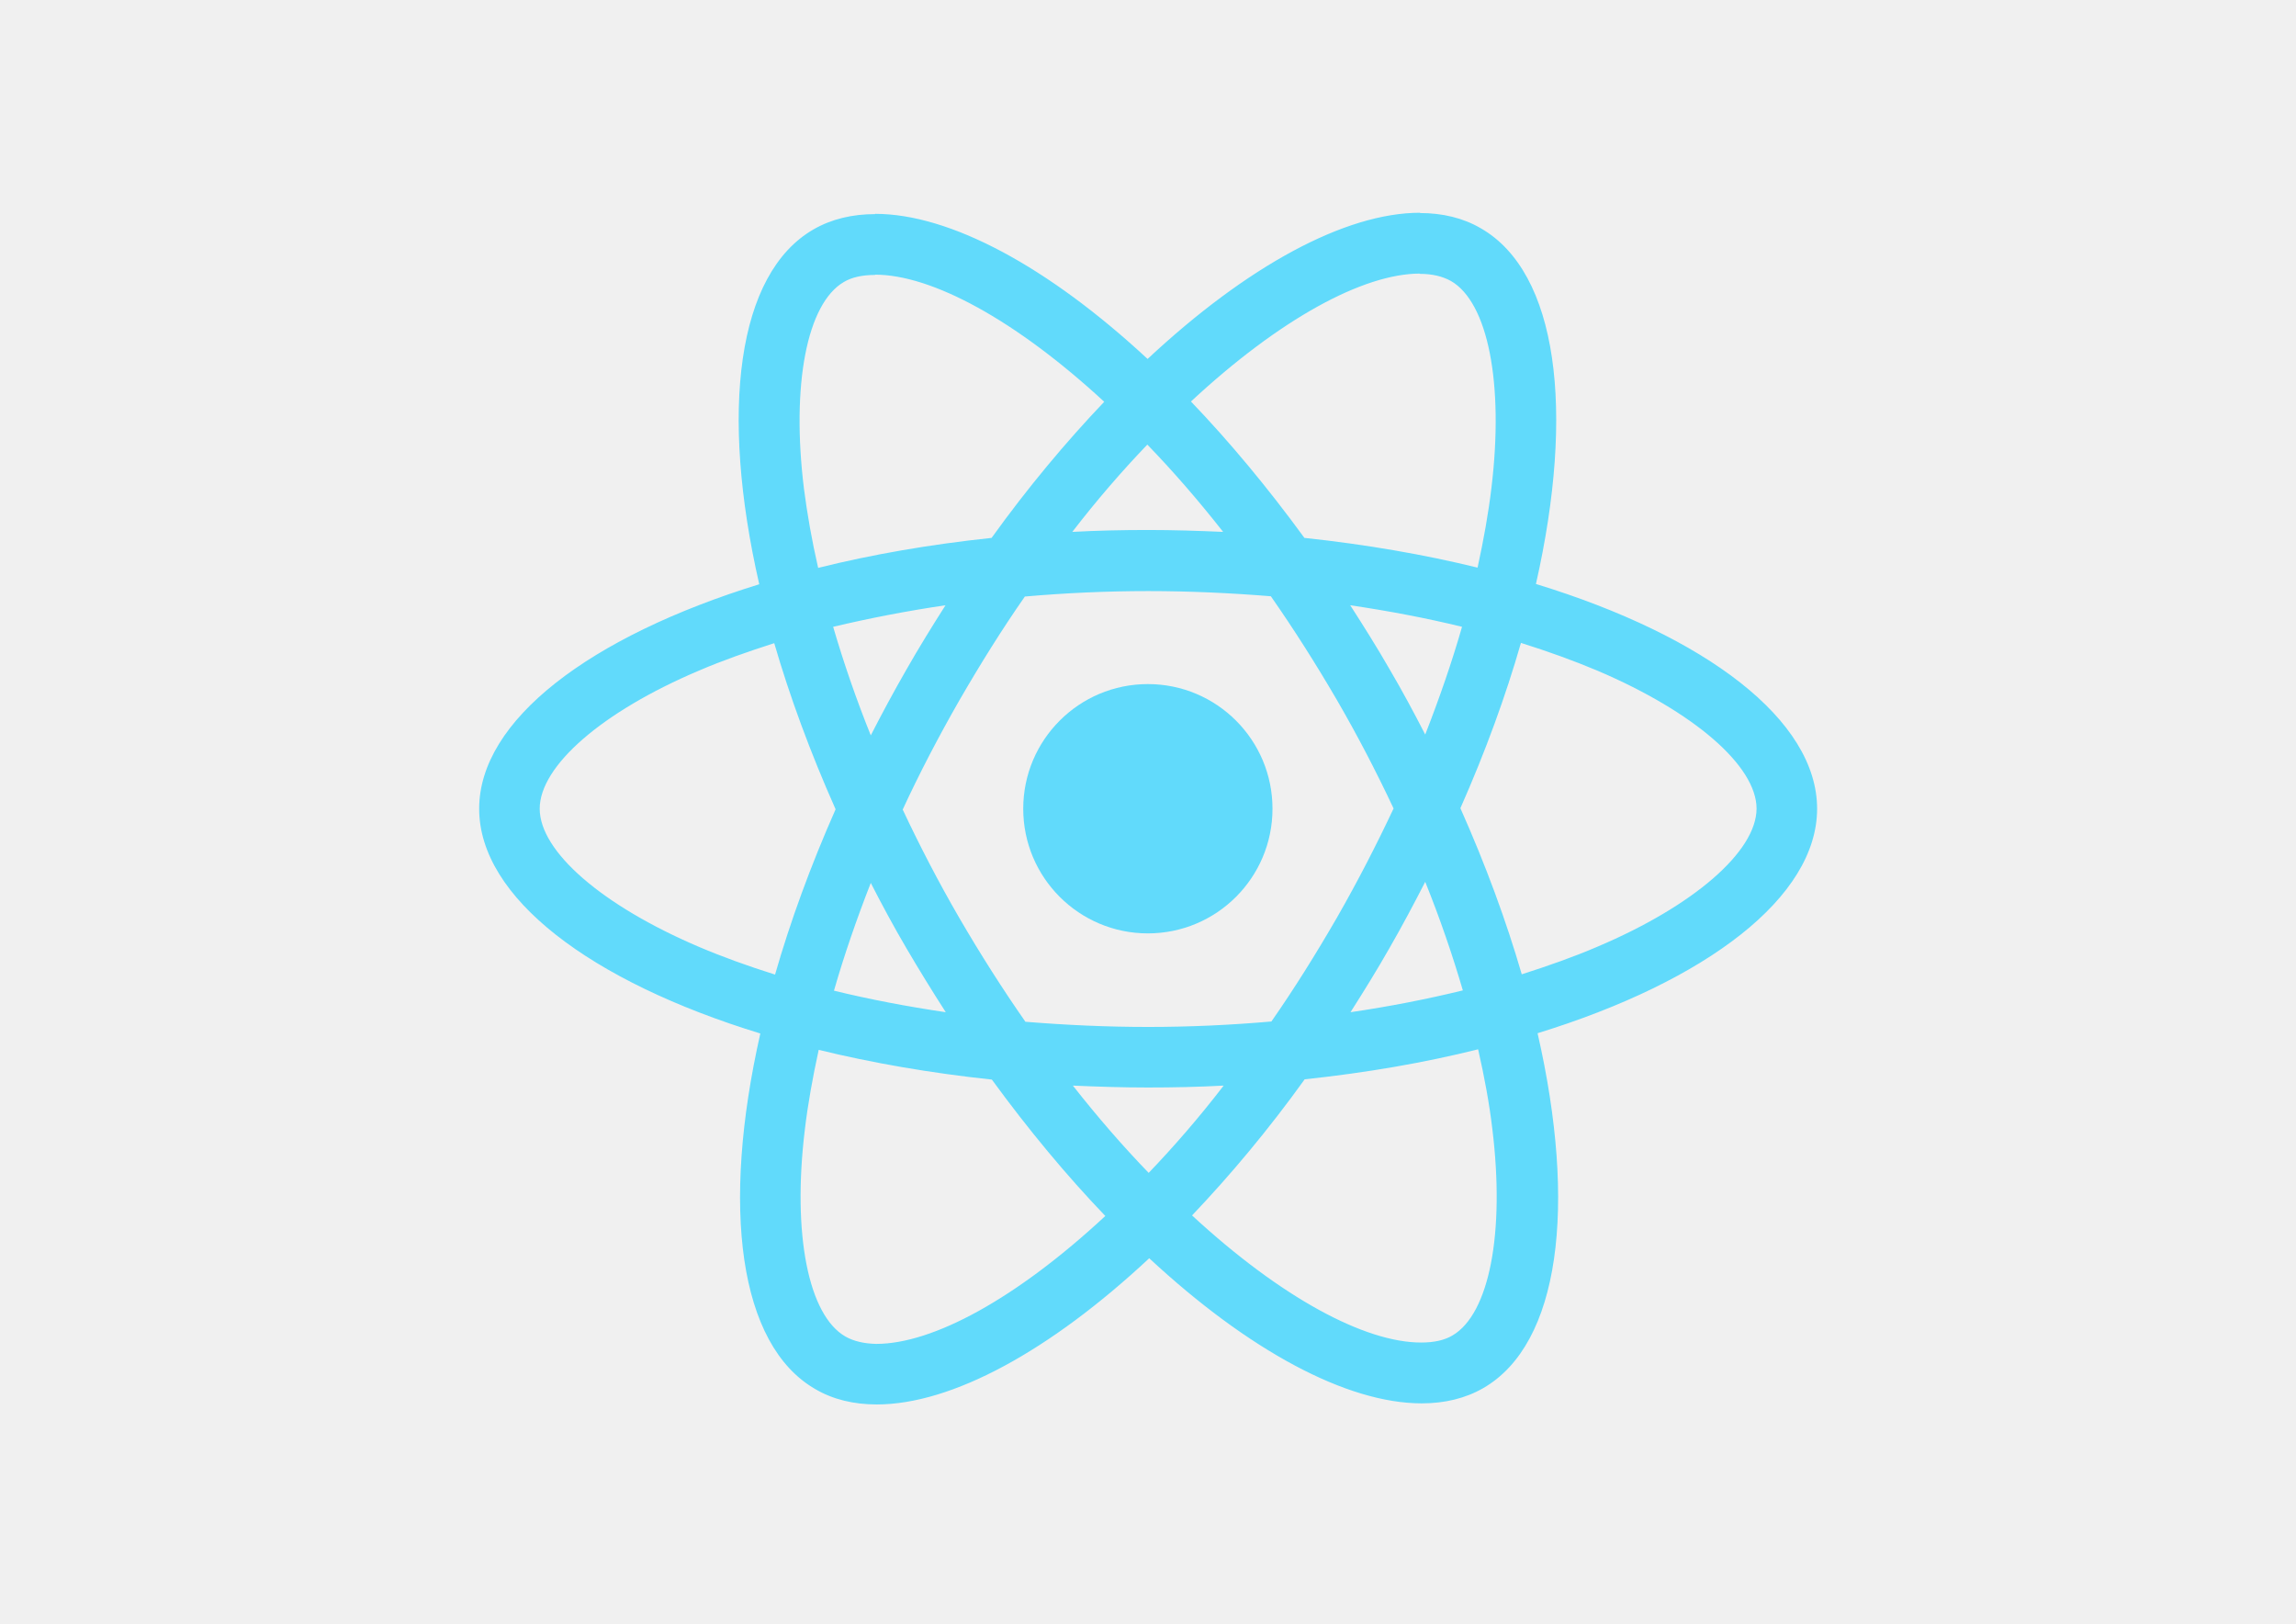
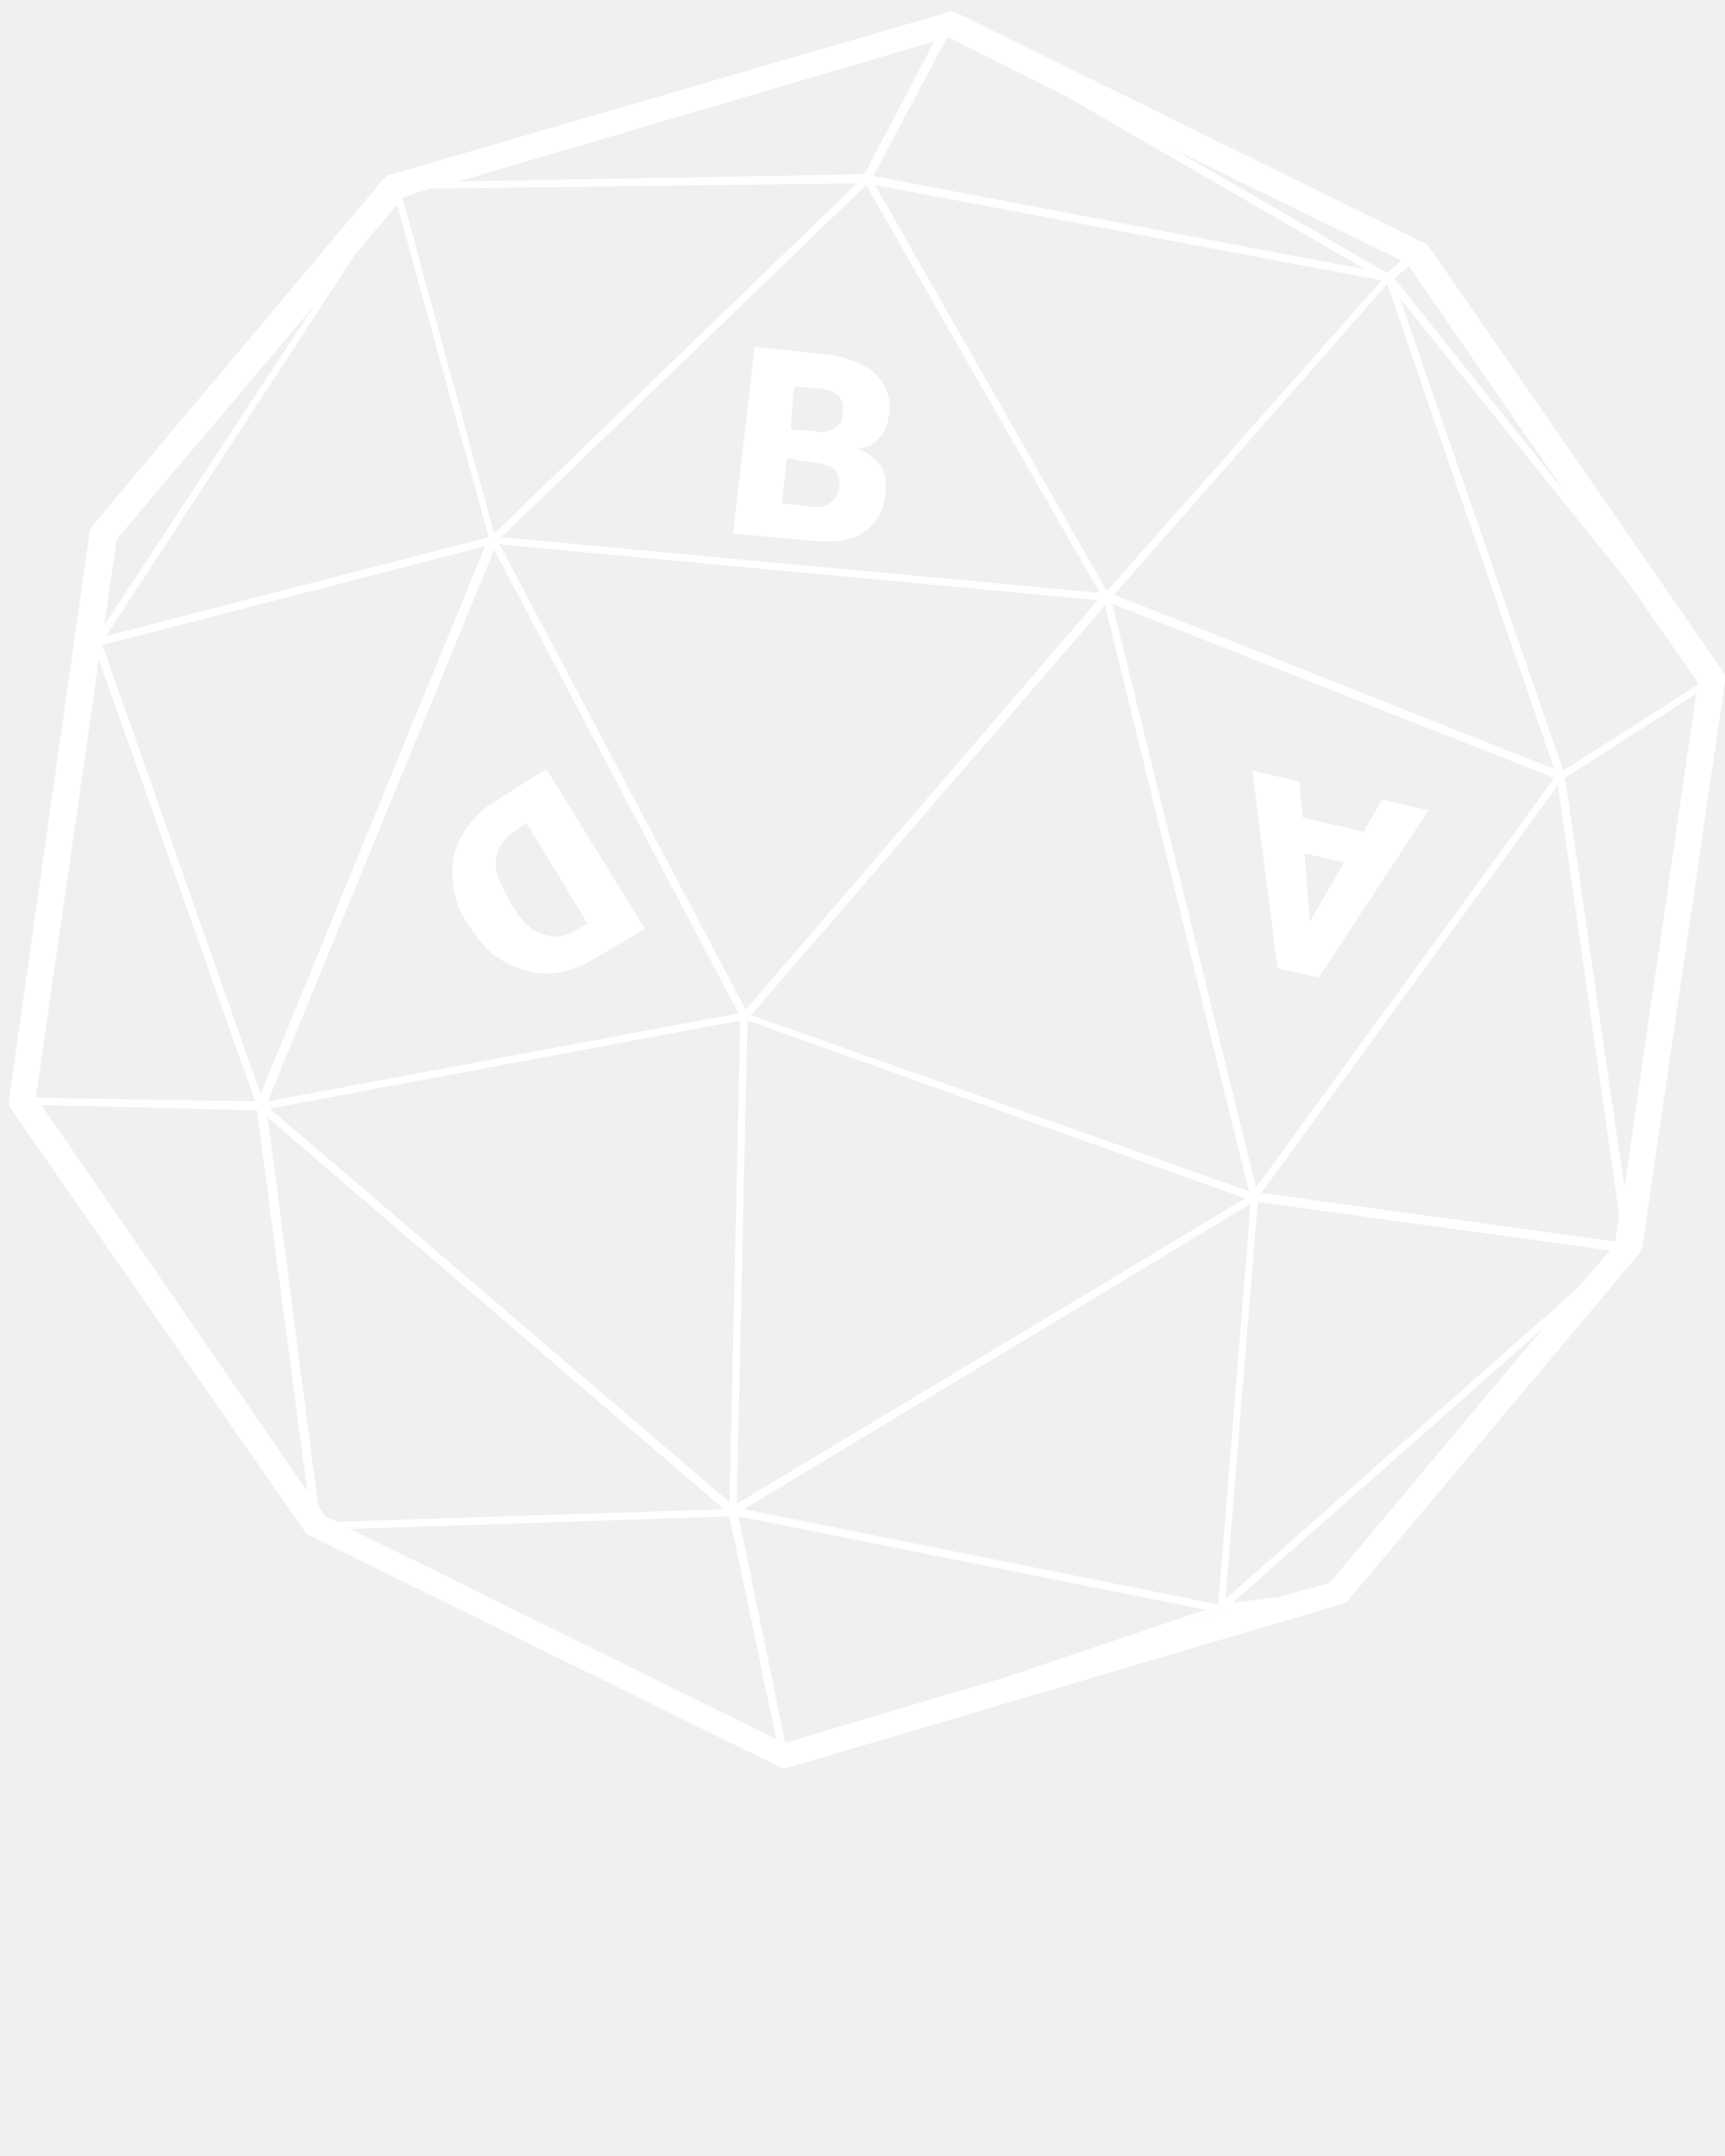
- <svg xmlns="http://www.w3.org/2000/svg" viewBox="0 0 841.9 595.3">
-   <g fill="#61DAFB">
-     <path d="M666.3 296.5c0-32.5-40.7-63.3-103.1-82.4 14.4-63.6 8-114.2-20.2-130.4-6.5-3.8-14.1-5.6-22.4-5.6v22.3c4.6 0 8.3.9 11.4 2.6 13.6 7.8 19.5 37.5 14.9 75.7-1.1 9.4-2.9 19.3-5.1 29.4-19.6-4.8-41-8.5-63.5-10.9-13.5-18.5-27.5-35.3-41.6-50 32.6-30.3 63.2-46.9 84-46.9V78c-27.5 0-63.5 19.6-99.9 53.6-36.4-33.8-72.4-53.2-99.9-53.2v22.3c20.7 0 51.4 16.5 84 46.6-14 14.7-28 31.4-41.3 49.9-22.6 2.4-44 6.1-63.6 11-2.3-10-4-19.7-5.2-29-4.7-38.2 1.1-67.9 14.6-75.8 3-1.8 6.9-2.6 11.5-2.6V78.5c-8.4 0-16 1.8-22.6 5.6-28.1 16.2-34.4 66.7-19.9 130.1-62.2 19.2-102.7 49.9-102.7 82.3 0 32.5 40.7 63.3 103.1 82.4-14.4 63.6-8 114.2 20.2 130.4 6.5 3.8 14.1 5.6 22.5 5.6 27.5 0 63.5-19.6 99.9-53.6 36.4 33.8 72.4 53.2 99.9 53.2 8.4 0 16-1.8 22.6-5.6 28.1-16.2 34.4-66.7 19.9-130.1 62-19.1 102.5-49.9 102.5-82.3zm-130.2-66.7c-3.7 12.9-8.3 26.2-13.5 39.5-4.1-8-8.4-16-13.1-24-4.6-8-9.5-15.8-14.4-23.4 14.2 2.1 27.9 4.7 41 7.9zm-45.8 106.5c-7.8 13.5-15.8 26.3-24.1 38.2-14.9 1.3-30 2-45.2 2-15.1 0-30.2-.7-45-1.9-8.3-11.9-16.4-24.6-24.2-38-7.6-13.1-14.5-26.4-20.8-39.8 6.2-13.4 13.2-26.8 20.7-39.9 7.8-13.5 15.8-26.3 24.1-38.2 14.9-1.3 30-2 45.2-2 15.1 0 30.2.7 45 1.9 8.3 11.9 16.4 24.6 24.2 38 7.6 13.1 14.5 26.4 20.8 39.8-6.3 13.4-13.2 26.8-20.7 39.9zm32.3-13c5.4 13.4 10 26.8 13.8 39.8-13.1 3.2-26.9 5.9-41.2 8 4.9-7.7 9.8-15.6 14.4-23.7 4.6-8 8.9-16.1 13-24.1zM421.2 430c-9.3-9.6-18.6-20.3-27.8-32 9 .4 18.2.7 27.5.7 9.4 0 18.7-.2 27.8-.7-9 11.7-18.3 22.4-27.5 32zm-74.4-58.9c-14.2-2.1-27.9-4.7-41-7.9 3.7-12.9 8.3-26.2 13.5-39.5 4.1 8 8.4 16 13.1 24 4.7 8 9.5 15.8 14.4 23.4zM420.7 163c9.3 9.6 18.6 20.3 27.8 32-9-.4-18.2-.7-27.5-.7-9.4 0-18.7.2-27.8.7 9-11.7 18.3-22.4 27.5-32zm-74 58.9c-4.9 7.7-9.8 15.6-14.4 23.7-4.6 8-8.9 16-13 24-5.4-13.4-10-26.8-13.8-39.8 13.1-3.1 26.9-5.8 41.2-7.9zm-90.5 125.2c-35.4-15.1-58.3-34.9-58.3-50.6 0-15.7 22.9-35.6 58.3-50.6 8.6-3.7 18-7 27.7-10.1 5.7 19.6 13.2 40 22.5 60.9-9.2 20.8-16.6 41.1-22.2 60.6-9.9-3.1-19.3-6.5-28-10.2zM310 490c-13.6-7.8-19.5-37.5-14.9-75.7 1.1-9.4 2.9-19.3 5.1-29.4 19.6 4.8 41 8.5 63.5 10.9 13.5 18.5 27.5 35.3 41.6 50-32.6 30.3-63.2 46.9-84 46.9-4.5-.1-8.3-1-11.3-2.7zm237.2-76.2c4.7 38.2-1.1 67.9-14.6 75.8-3 1.8-6.9 2.6-11.5 2.6-20.7 0-51.4-16.5-84-46.6 14-14.7 28-31.4 41.3-49.9 22.6-2.4 44-6.1 63.6-11 2.3 10.1 4.1 19.8 5.2 29.1zm38.5-66.7c-8.6 3.7-18 7-27.7 10.1-5.7-19.6-13.2-40-22.5-60.9 9.2-20.8 16.6-41.1 22.2-60.6 9.9 3.1 19.3 6.5 28.1 10.2 35.4 15.1 58.3 34.9 58.3 50.6-.1 15.7-23 35.6-58.4 50.6zM320.8 78.4z" />
-     <circle cx="420.9" cy="296.5" r="45.7" />
-     <path d="M520.5 78.1z" />
+ <svg xmlns="http://www.w3.org/2000/svg" version="1.1" id="Layer_1" x="0px" y="0px" viewBox="0 0 96 120" style="enable-background:new 0 0 96 120;" xml:space="preserve">
+   <style type="text/css">
+ 	.st0{fill:#FFFFFF;}
+ </style>
+   <g>
+     <path class="st0" d="M79.5,13.7c-0.1-0.1-0.2-0.2-0.3-0.2l-26-12.8c-0.2-0.1-0.4-0.1-0.5,0L21.8,9.7c-0.1,0-0.3,0.1-0.4,0.2   L5.2,29.2c-0.1,0.1-0.1,0.2-0.2,0.4L0.5,61.2c0,0.2,0,0.4,0.1,0.5L17,85.3c0.1,0.1,0.2,0.2,0.3,0.2l26,12.8   c0.1,0.1,0.2,0.1,0.3,0.1c0.1,0,0.1,0,0.2,0l30.8-9.1c0.1,0,0.3-0.1,0.4-0.2l16.2-19.3c0.1-0.1,0.1-0.2,0.2-0.4L96,37.9   c0-0.2,0-0.4-0.1-0.5L79.5,13.7z M71.1,88.9l-2.5,0.3l17.3-15.3L74,88.1L71.1,88.9z M43.7,97l-2.6-12.6l26,5.2l-11.3,3.8L43.7,97   L43.7,97z M18.1,84.4l-0.4-0.6l-2.8-21.6l25.4,21.8l-21.5,0.7L18.1,84.4z M52.8,2.1l6.6,3.3L76,15L48.6,9.8l4.1-7.7L52.8,2.1z    M41.1,56.4l-26.2,4.9l12.6-30.7L41.1,56.4z M27.8,30.3l33.3,3.1L41.5,56.2L27.8,30.3z M41.8,56.5l19.7-22.8l8,32.6L41.8,56.5z    M69.3,66.7L41,83.7l0.6-26.9L69.3,66.7z M61.2,33l-33.3-3.1l20.3-19.6L61.2,33z M48.7,10.3l28.2,5.3L61.6,32.9L48.7,10.3z    M14.5,60.9l-8.8-25l21.3-5.5L14.5,60.9z M41.2,56.8l-0.6,26.8L15,61.7L41.2,56.8z M69.6,67l-1.8,22.3L41.4,84L69.6,67z M61.9,33.6   l24.6,9.7L69.9,66.1L61.9,33.6z M62,33.1l15.2-17.3l9.3,27L62,33.1z M78.4,14.8l8.7,12.6l-9.5-11.9L78.4,14.8z M77.2,15.2L65.3,8.3   L78,14.5L77.2,15.2z M48.1,9.7l-22.6,0.4l26.5-7.8L48.1,9.7z M47.7,10.2L27.5,29.7L22.4,11l0,0l1.5-0.5L47.7,10.2z M22.1,11.4   l5.1,18.5L5.9,35.4l13.9-21.3L22.1,11.4z M5.8,34.8l0.7-4.8l11-13L5.8,34.8z M5.5,36.7l8.7,24.6L2,61.1L5.5,36.7z M14.3,61.8   L17.1,83L2.3,61.5L14.3,61.8z M40.6,84.4l2.6,12.4L19.5,85.1L40.6,84.4z M68,89.8l0.4-0.1l-2.1,0.6L68,89.8z M68.2,89L70,66.9   l19.6,2.7l-1.8,2.1L68.2,89z M89.9,69.1l-19.7-2.7l16.5-22.7l3.4,23.9L89.9,69.1z M87.1,43.3l7.3-4.7l-4,27.5L87.1,43.3z M87,42.9   l-9.1-26.3l12.7,15.8l3.9,5.6l0,0.1L87,42.9z" />
+     <path class="st0" d="M40.8,29.7L42,19.3l3.7,0.4c1.3,0.1,2.3,0.5,3,1.1c0.6,0.6,0.9,1.3,0.8,2.2c-0.1,0.5-0.2,1-0.5,1.3   c-0.3,0.4-0.7,0.6-1.2,0.7c0.5,0.2,0.9,0.5,1.2,0.9s0.3,0.9,0.3,1.5c-0.1,1-0.5,1.7-1.2,2.2s-1.7,0.6-2.9,0.5L40.8,29.7z M44,23.9   l1.3,0.1c0.5,0.1,0.9,0,1.2-0.2c0.3-0.2,0.4-0.4,0.4-0.8c0-0.4,0-0.8-0.3-1c-0.2-0.2-0.6-0.4-1.2-0.4l-1.2-0.1L44,23.9z M43.8,25.5   L43.5,28l1.6,0.2c0.5,0.1,0.8,0,1.1-0.2c0.3-0.2,0.4-0.5,0.5-0.8c0.1-0.9-0.3-1.3-1.1-1.4L43.8,25.5z" />
+     <path class="st0" d="M72.5,45.5l3.4,0.8l1-1.8l2.6,0.6l-6.1,9.3l-2.3-0.5l-1.4-11l2.6,0.6L72.5,45.5z M74.8,48l-2.2-0.5l0.3,3.8   L74.8,48z" />
+     <path class="st0" d="M30.4,42.8l5.5,8.9L33,53.4c-0.8,0.5-1.6,0.7-2.4,0.8c-0.8,0-1.6-0.2-2.4-0.6c-0.8-0.4-1.4-1-1.9-1.8l-0.3-0.4   c-0.5-0.8-0.8-1.6-0.8-2.5c-0.1-0.9,0.1-1.7,0.5-2.4s1-1.4,1.7-1.8L30.4,42.8z M32.7,51.4l-3.4-5.6l-0.7,0.5   c-0.6,0.4-0.9,0.9-1,1.5c-0.1,0.6,0.2,1.4,0.7,2.2l0.2,0.4c0.5,0.9,1.1,1.4,1.7,1.6c0.6,0.2,1.2,0.2,1.8-0.2L32.7,51.4z" />
  </g>
</svg>
